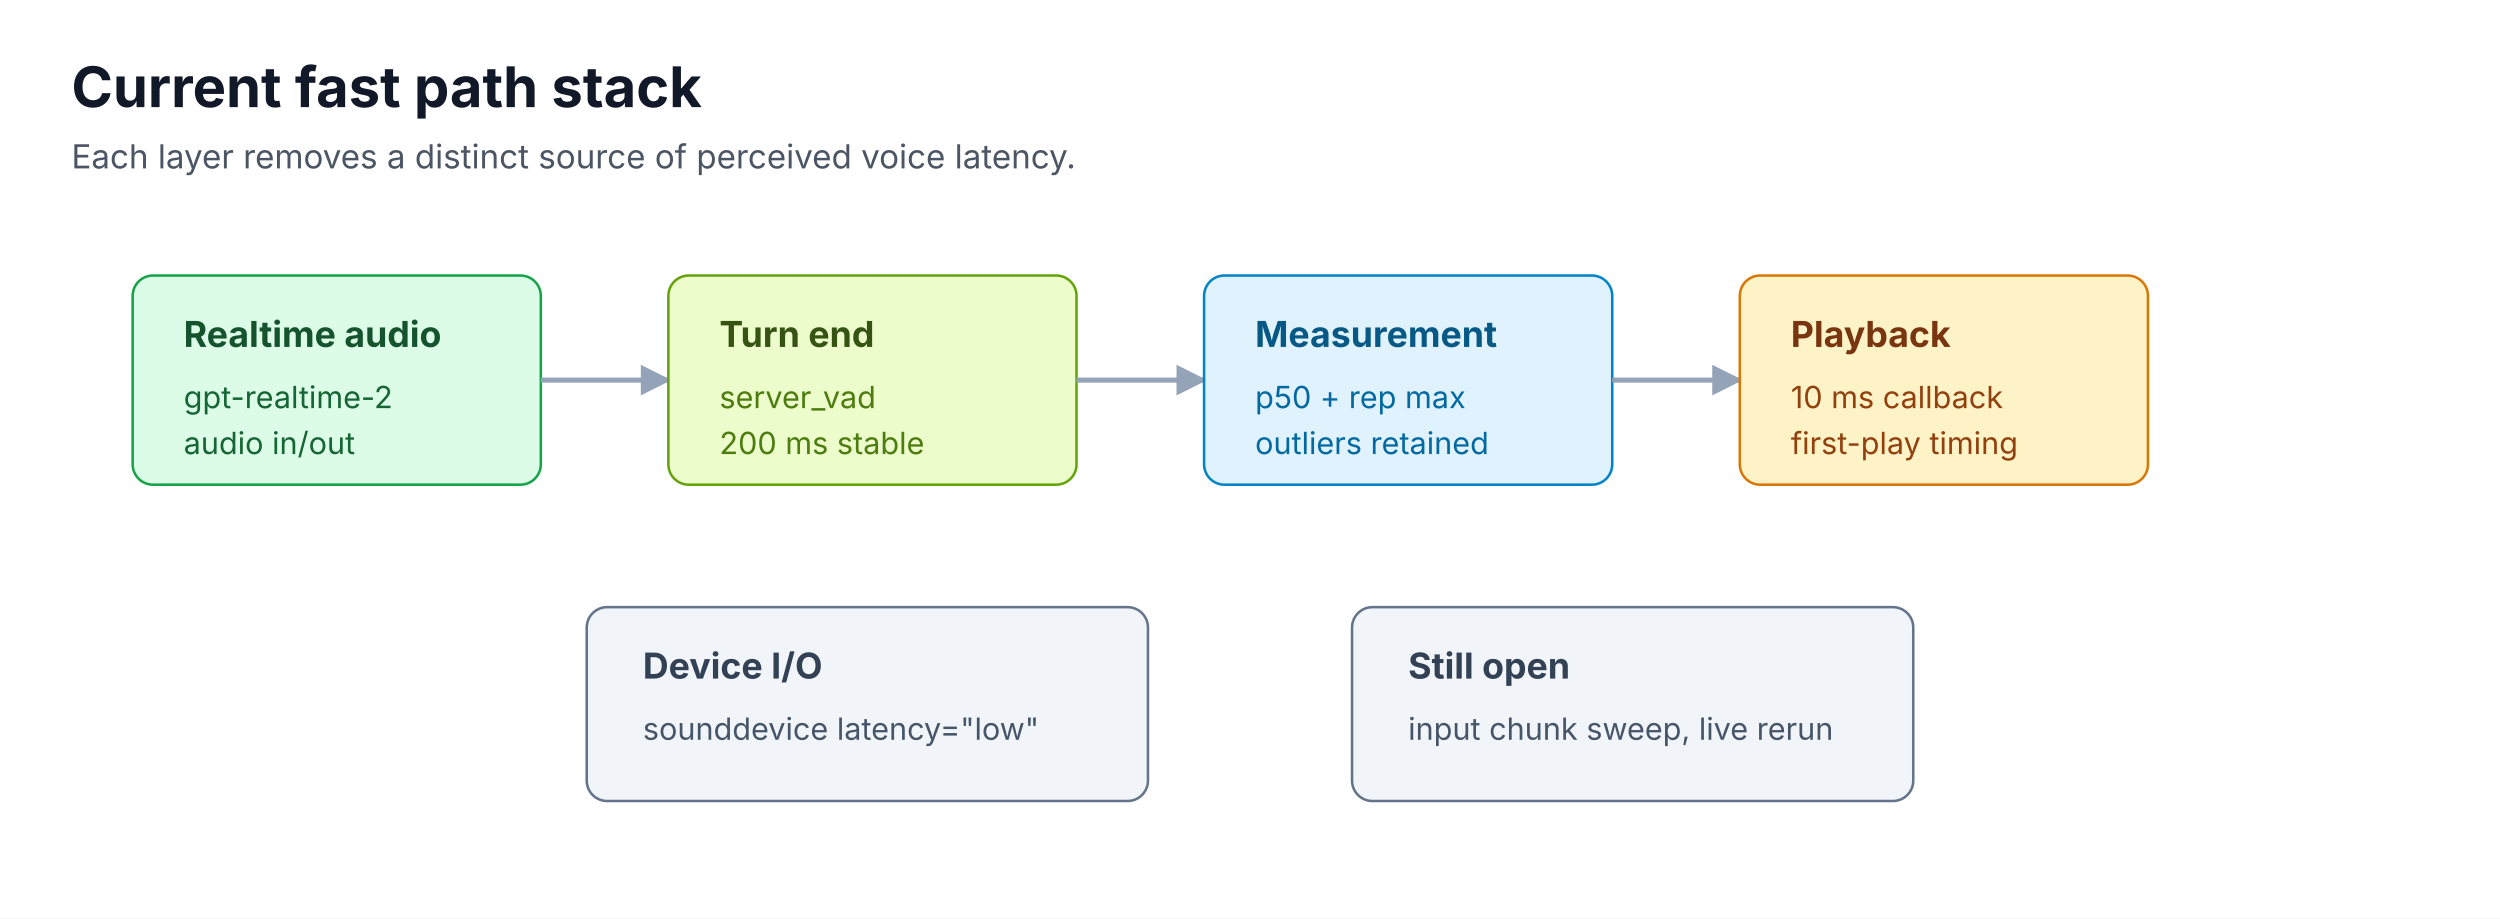
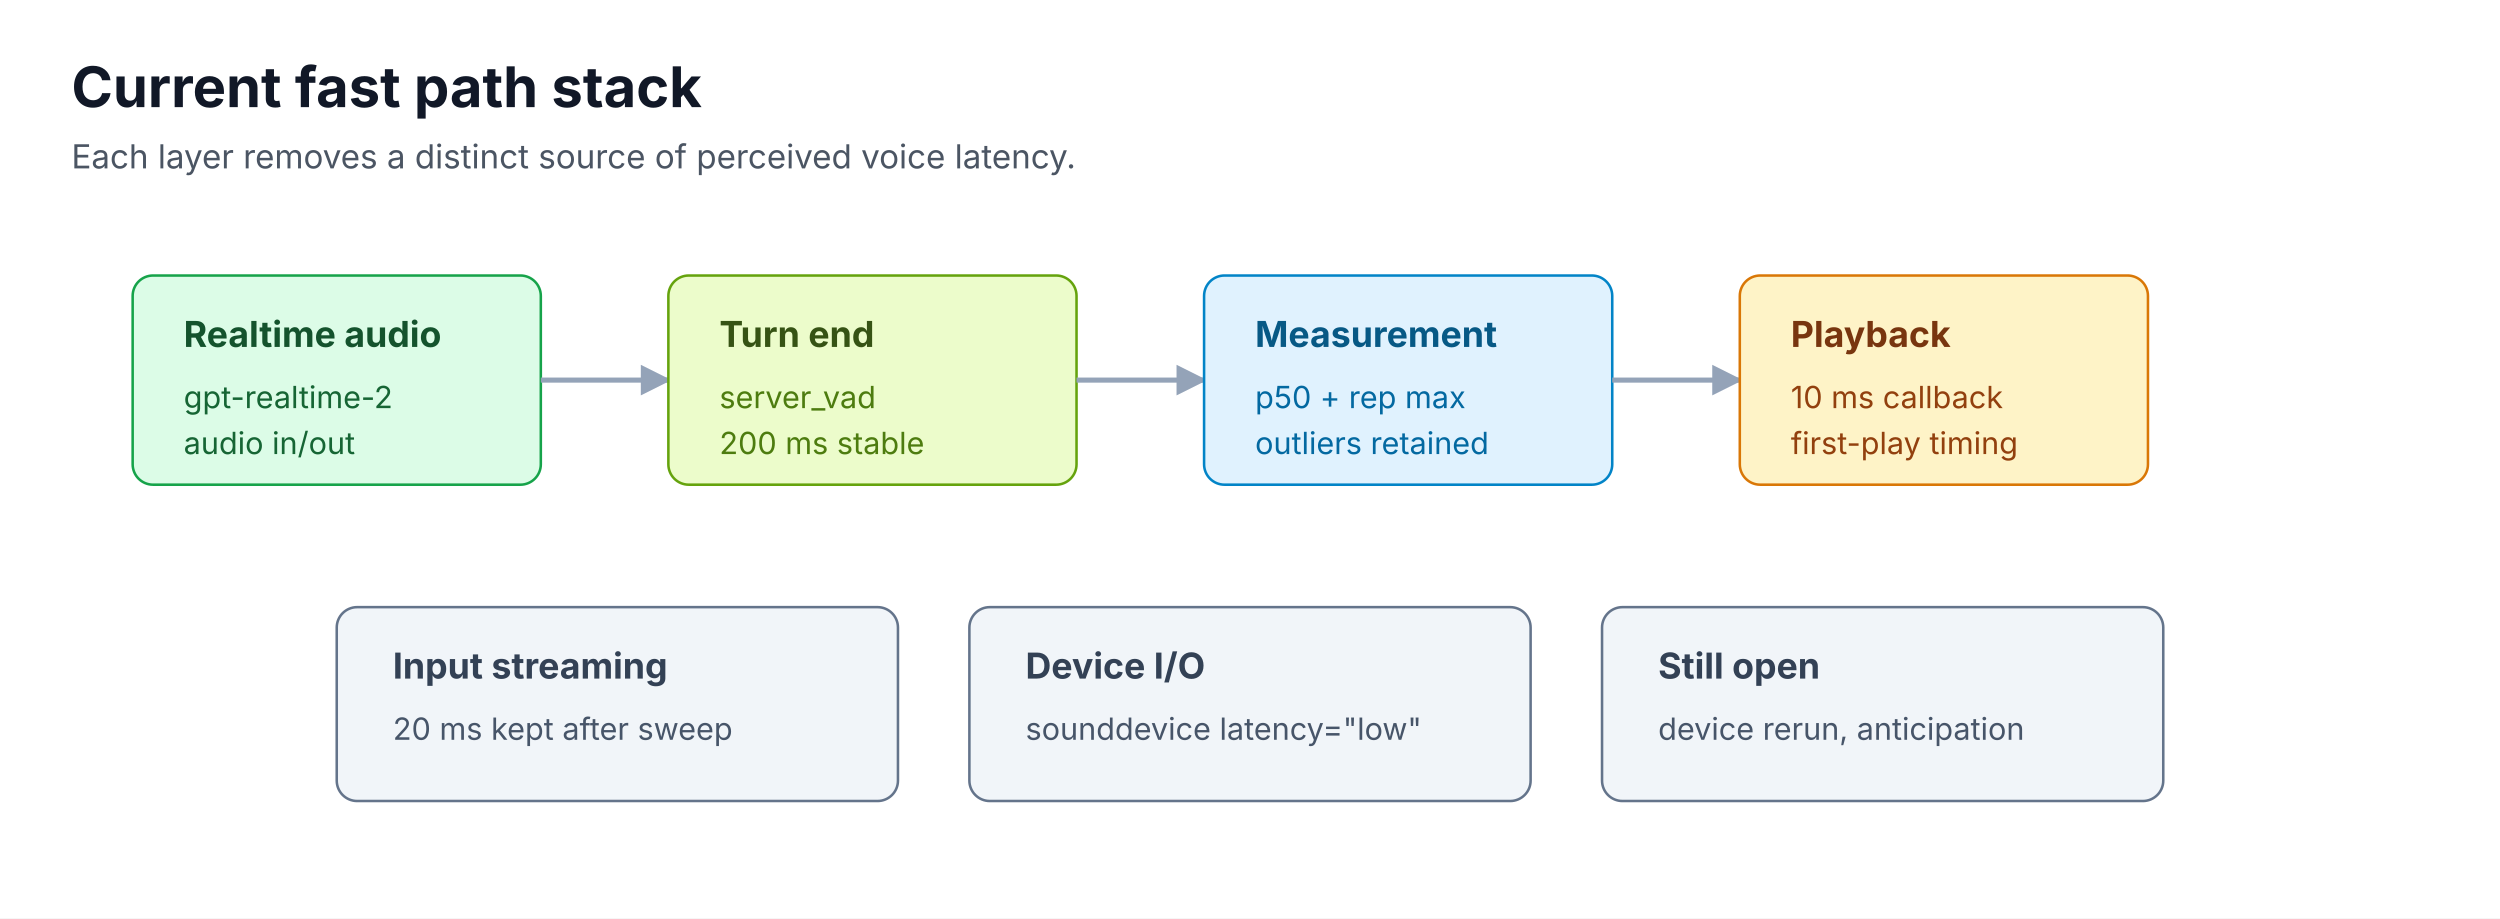
<svg xmlns="http://www.w3.org/2000/svg" width="980" height="360" role="img" aria-labelledby="title desc">
  <rect width="980" height="360" fill="#ffffff" />
  <text x="28" y="42" font-family="Inter, Arial, sans-serif" font-size="22" font-weight="700" fill="#111827">Current fast path stack</text>
  <text x="28" y="66" font-family="Inter, Arial, sans-serif" font-size="13" fill="#4b5563">Each layer removes a distinct source of perceived voice latency.</text>
  <g font-family="Inter, Arial, sans-serif">
    <rect x="52" y="108" width="160" height="82" rx="8" fill="#dcfce7" stroke="#16a34a" />
    <text x="72" y="136" font-size="14" font-weight="700" fill="#14532d">Realtime audio</text>
    <text x="72" y="160" font-size="12" fill="#166534">gpt-realtime-2</text>
    <text x="72" y="178" font-size="12" fill="#166534">audio in/out</text>
    <line x1="212" y1="149" x2="262" y2="149" stroke="#94a3b8" stroke-width="2" marker-end="url(#arrow)" />
    <rect x="262" y="108" width="160" height="82" rx="8" fill="#ecfccb" stroke="#65a30d" />
    <text x="282" y="136" font-size="14" font-weight="700" fill="#365314">Turn end</text>
    <text x="282" y="160" font-size="12" fill="#4d7c0f">server_vad</text>
    <text x="282" y="178" font-size="12" fill="#4d7c0f">200 ms stable</text>
    <line x1="422" y1="149" x2="472" y2="149" stroke="#94a3b8" stroke-width="2" marker-end="url(#arrow)" />
    <rect x="472" y="108" width="160" height="82" rx="8" fill="#e0f2fe" stroke="#0284c7" />
    <text x="492" y="136" font-size="14" font-weight="700" fill="#075985">Measurement</text>
    <text x="492" y="160" font-size="12" fill="#0369a1">p50 + rep max</text>
    <text x="492" y="178" font-size="12" fill="#0369a1">outliers retained</text>
    <line x1="632" y1="149" x2="682" y2="149" stroke="#94a3b8" stroke-width="2" marker-end="url(#arrow)" />
    <rect x="682" y="108" width="160" height="82" rx="8" fill="#fef3c7" stroke="#d97706" />
    <text x="702" y="136" font-size="14" font-weight="700" fill="#78350f">Playback</text>
    <text x="702" y="160" font-size="12" fill="#92400e">10 ms callback</text>
    <text x="702" y="178" font-size="12" fill="#92400e">first-play timing</text>
-     <rect x="230" y="238" width="220" height="76" rx="8" fill="#f1f5f9" stroke="#64748b" />
-     <text x="252" y="266" font-size="14" font-weight="700" fill="#334155">Device I/O</text>
-     <text x="252" y="290" font-size="12" fill="#475569">sounddevice latency="low"</text>
-     <rect x="530" y="238" width="220" height="76" rx="8" fill="#f1f5f9" stroke="#64748b" />
-     <text x="552" y="266" font-size="14" font-weight="700" fill="#334155">Still open</text>
-     <text x="552" y="290" font-size="12" fill="#475569">input chunk sweep, live rerun</text>
+     <rect x="132" y="238" width="220" height="76" rx="8" fill="#f1f5f9" stroke="#64748b" />
+     <text x="154" y="266" font-size="14" font-weight="700" fill="#334155">Input streaming</text>
+     <text x="154" y="290" font-size="12" fill="#475569">20 ms kept after sweep</text>
+     <rect x="380" y="238" width="220" height="76" rx="8" fill="#f1f5f9" stroke="#64748b" />
+     <text x="402" y="266" font-size="14" font-weight="700" fill="#334155">Device I/O</text>
+     <text x="402" y="290" font-size="12" fill="#475569">sounddevice latency="low"</text>
+     <rect x="628" y="238" width="220" height="76" rx="8" fill="#f1f5f9" stroke="#64748b" />
+     <text x="650" y="266" font-size="14" font-weight="700" fill="#334155">Still open</text>
+     <text x="650" y="290" font-size="12" fill="#475569">device rerun, anticipation</text>
  </g>
  <defs>
    <marker id="arrow" viewBox="0 0 10 10" refX="9" refY="5" markerWidth="6" markerHeight="6" orient="auto-start-reverse">
      <path d="M 0 0 L 10 5 L 0 10 z" fill="#94a3b8" />
    </marker>
  </defs>
</svg>
